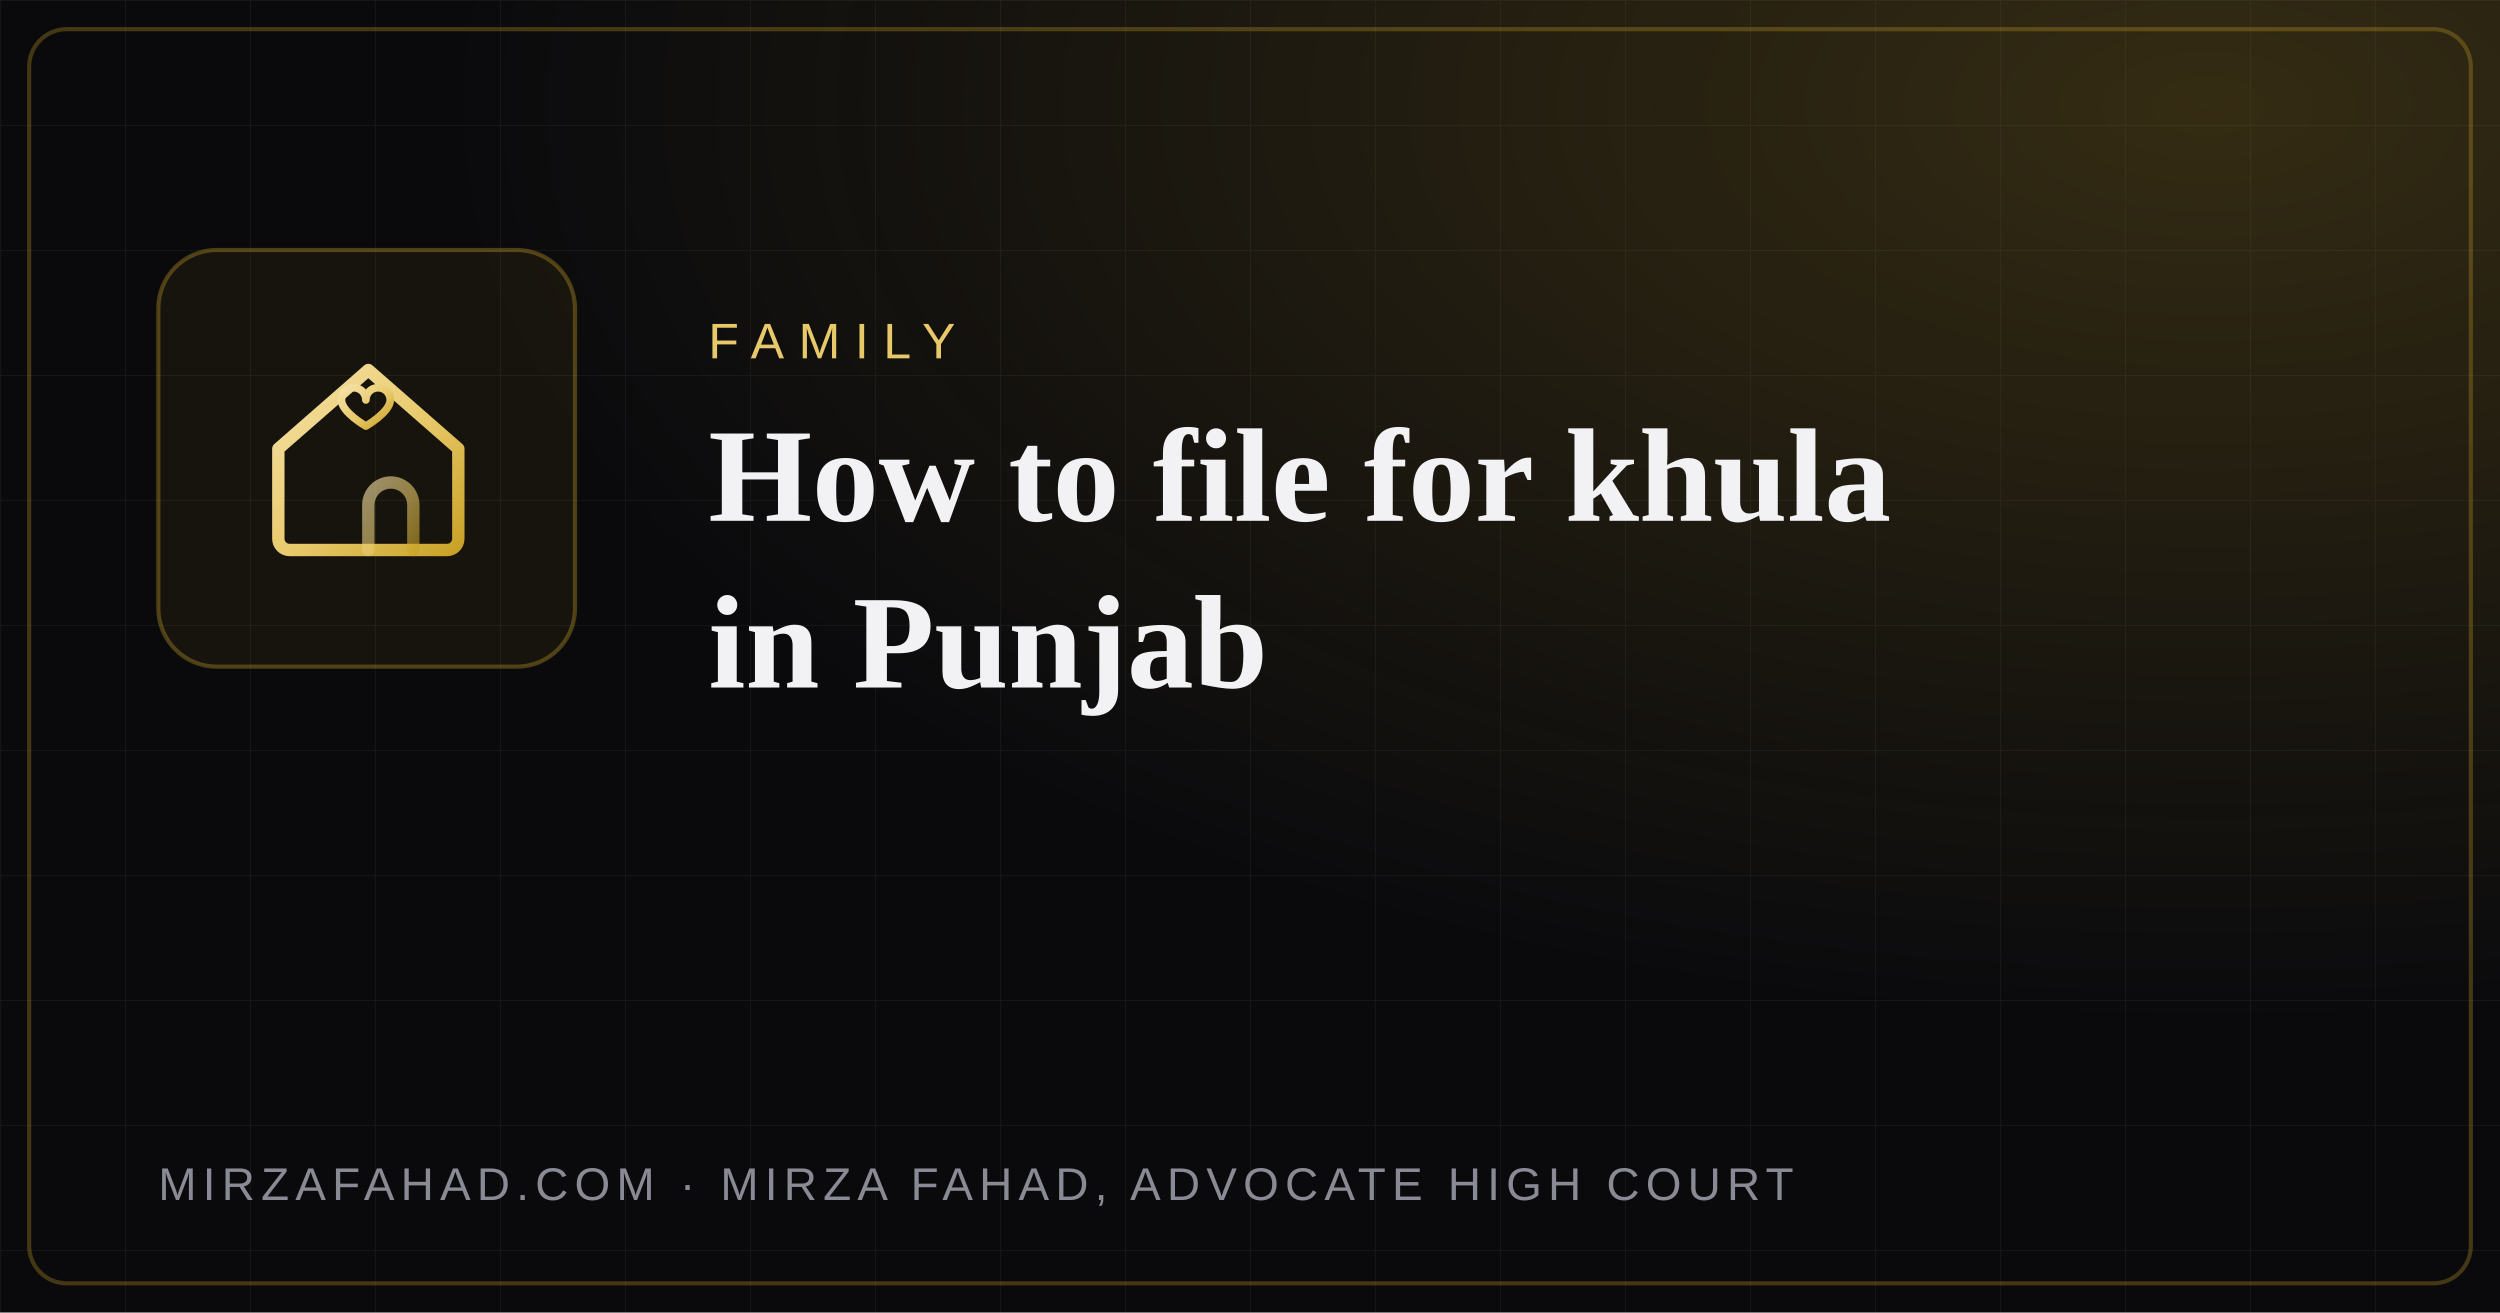
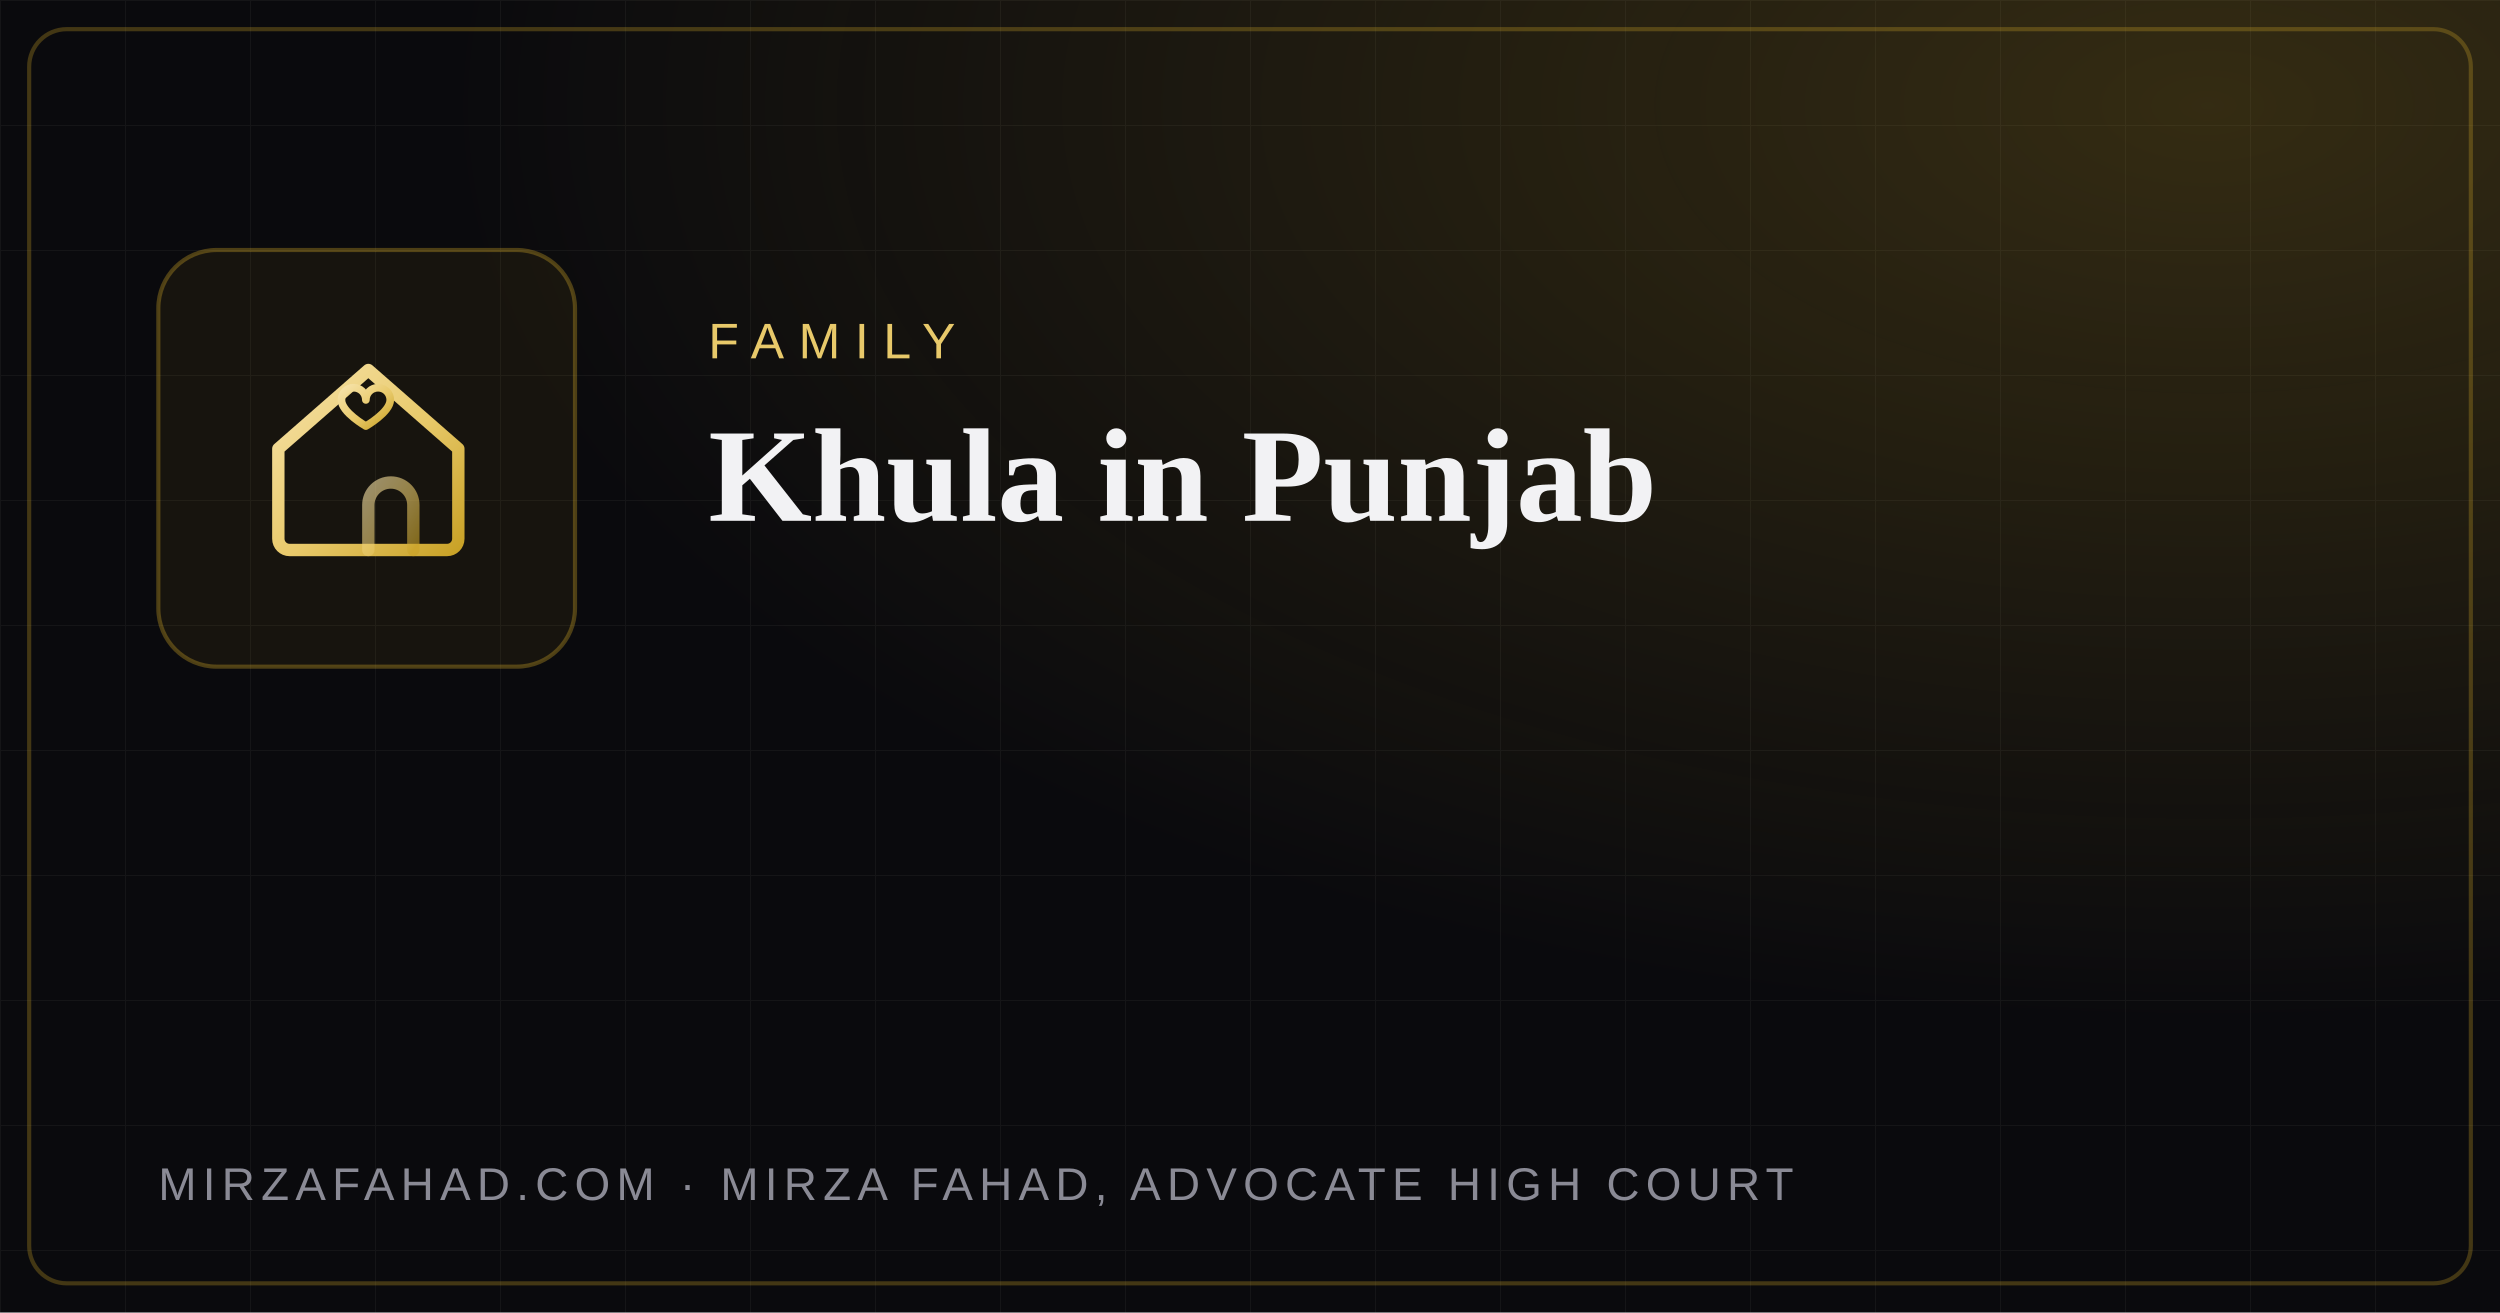
<svg xmlns="http://www.w3.org/2000/svg" viewBox="0 0 1200 630" font-family="Georgia, 'Times New Roman', serif">
  <defs>
    <linearGradient id="gold" x1="0" y1="0" x2="1" y2="1">
      <stop offset="0" stop-color="#f6e2a8" />
      <stop offset=".55" stop-color="#e8c96a" />
      <stop offset="1" stop-color="#c9a227" />
    </linearGradient>
    <radialGradient id="glow" cx="88%" cy="8%" r="70%">
      <stop offset="0" stop-color="#c9a227" stop-opacity=".22" />
      <stop offset="1" stop-color="#c9a227" stop-opacity="0" />
    </radialGradient>
    <pattern id="grid" width="60" height="60" patternUnits="userSpaceOnUse">
      <path d="M60 0H0v60" fill="none" stroke="#ffffff" stroke-opacity=".045" stroke-width="1" />
    </pattern>
  </defs>
  <rect width="1200" height="630" fill="#0a0a0d" />
  <rect width="1200" height="630" fill="url(#grid)" />
  <rect width="1200" height="630" fill="url(#glow)" />
  <rect x="14" y="14" width="1172" height="602" rx="18" fill="none" stroke="#c9a227" stroke-opacity=".3" stroke-width="2" />
  <rect x="76" y="120" width="200" height="200" rx="28" fill="#c9a227" fill-opacity=".07" stroke="#c9a227" stroke-opacity=".35" stroke-width="2" />
  <g transform="translate(112 156) scale(2.7)" fill="none" stroke="url(#gold)" stroke-width="2.2" stroke-linecap="round" stroke-linejoin="round">
    <path d="M8 22 24 8l16 14v16a2 2 0 0 1-2 2H10a2 2 0 0 1-2-2z" />
    <path d="M24 40v-8a4 4 0 0 1 8 0v8" opacity=".6" />
    <path d="M17 26c0-2 1.6-3.5 3.5-3.5S24 24 24 26c0-2 1.6-3.5 3.5-3.5S31 24 31 26c0 3.5-7 7.5-7 7.5s-7-4-7-7.5z" transform="translate(0,-9) scale(.62) translate(14,10)" />
  </g>
  <text x="340" y="172" font-family="Verdana, Arial, sans-serif" font-size="24" letter-spacing="7" fill="#e8c96a">FAMILY</text>
-   <text x="340" y="250" font-size="64" font-weight="600" fill="#f2f2f4">How to file for khula</text>
-   <text x="340" y="330" font-size="64" font-weight="600" fill="#f2f2f4">in Punjab</text>
+   <text x="340" y="250" font-size="64" font-weight="600" fill="#f2f2f4">Khula in Punjab</text>
  <path d="M76 500h140" stroke="url(#gold)" stroke-width="3" />
  <text x="76" y="576" font-family="Verdana, Arial, sans-serif" font-size="22" letter-spacing="3" fill="#8a8a95">MIRZAFAHAD.COM · MIRZA FAHAD, ADVOCATE HIGH COURT</text>
</svg>
